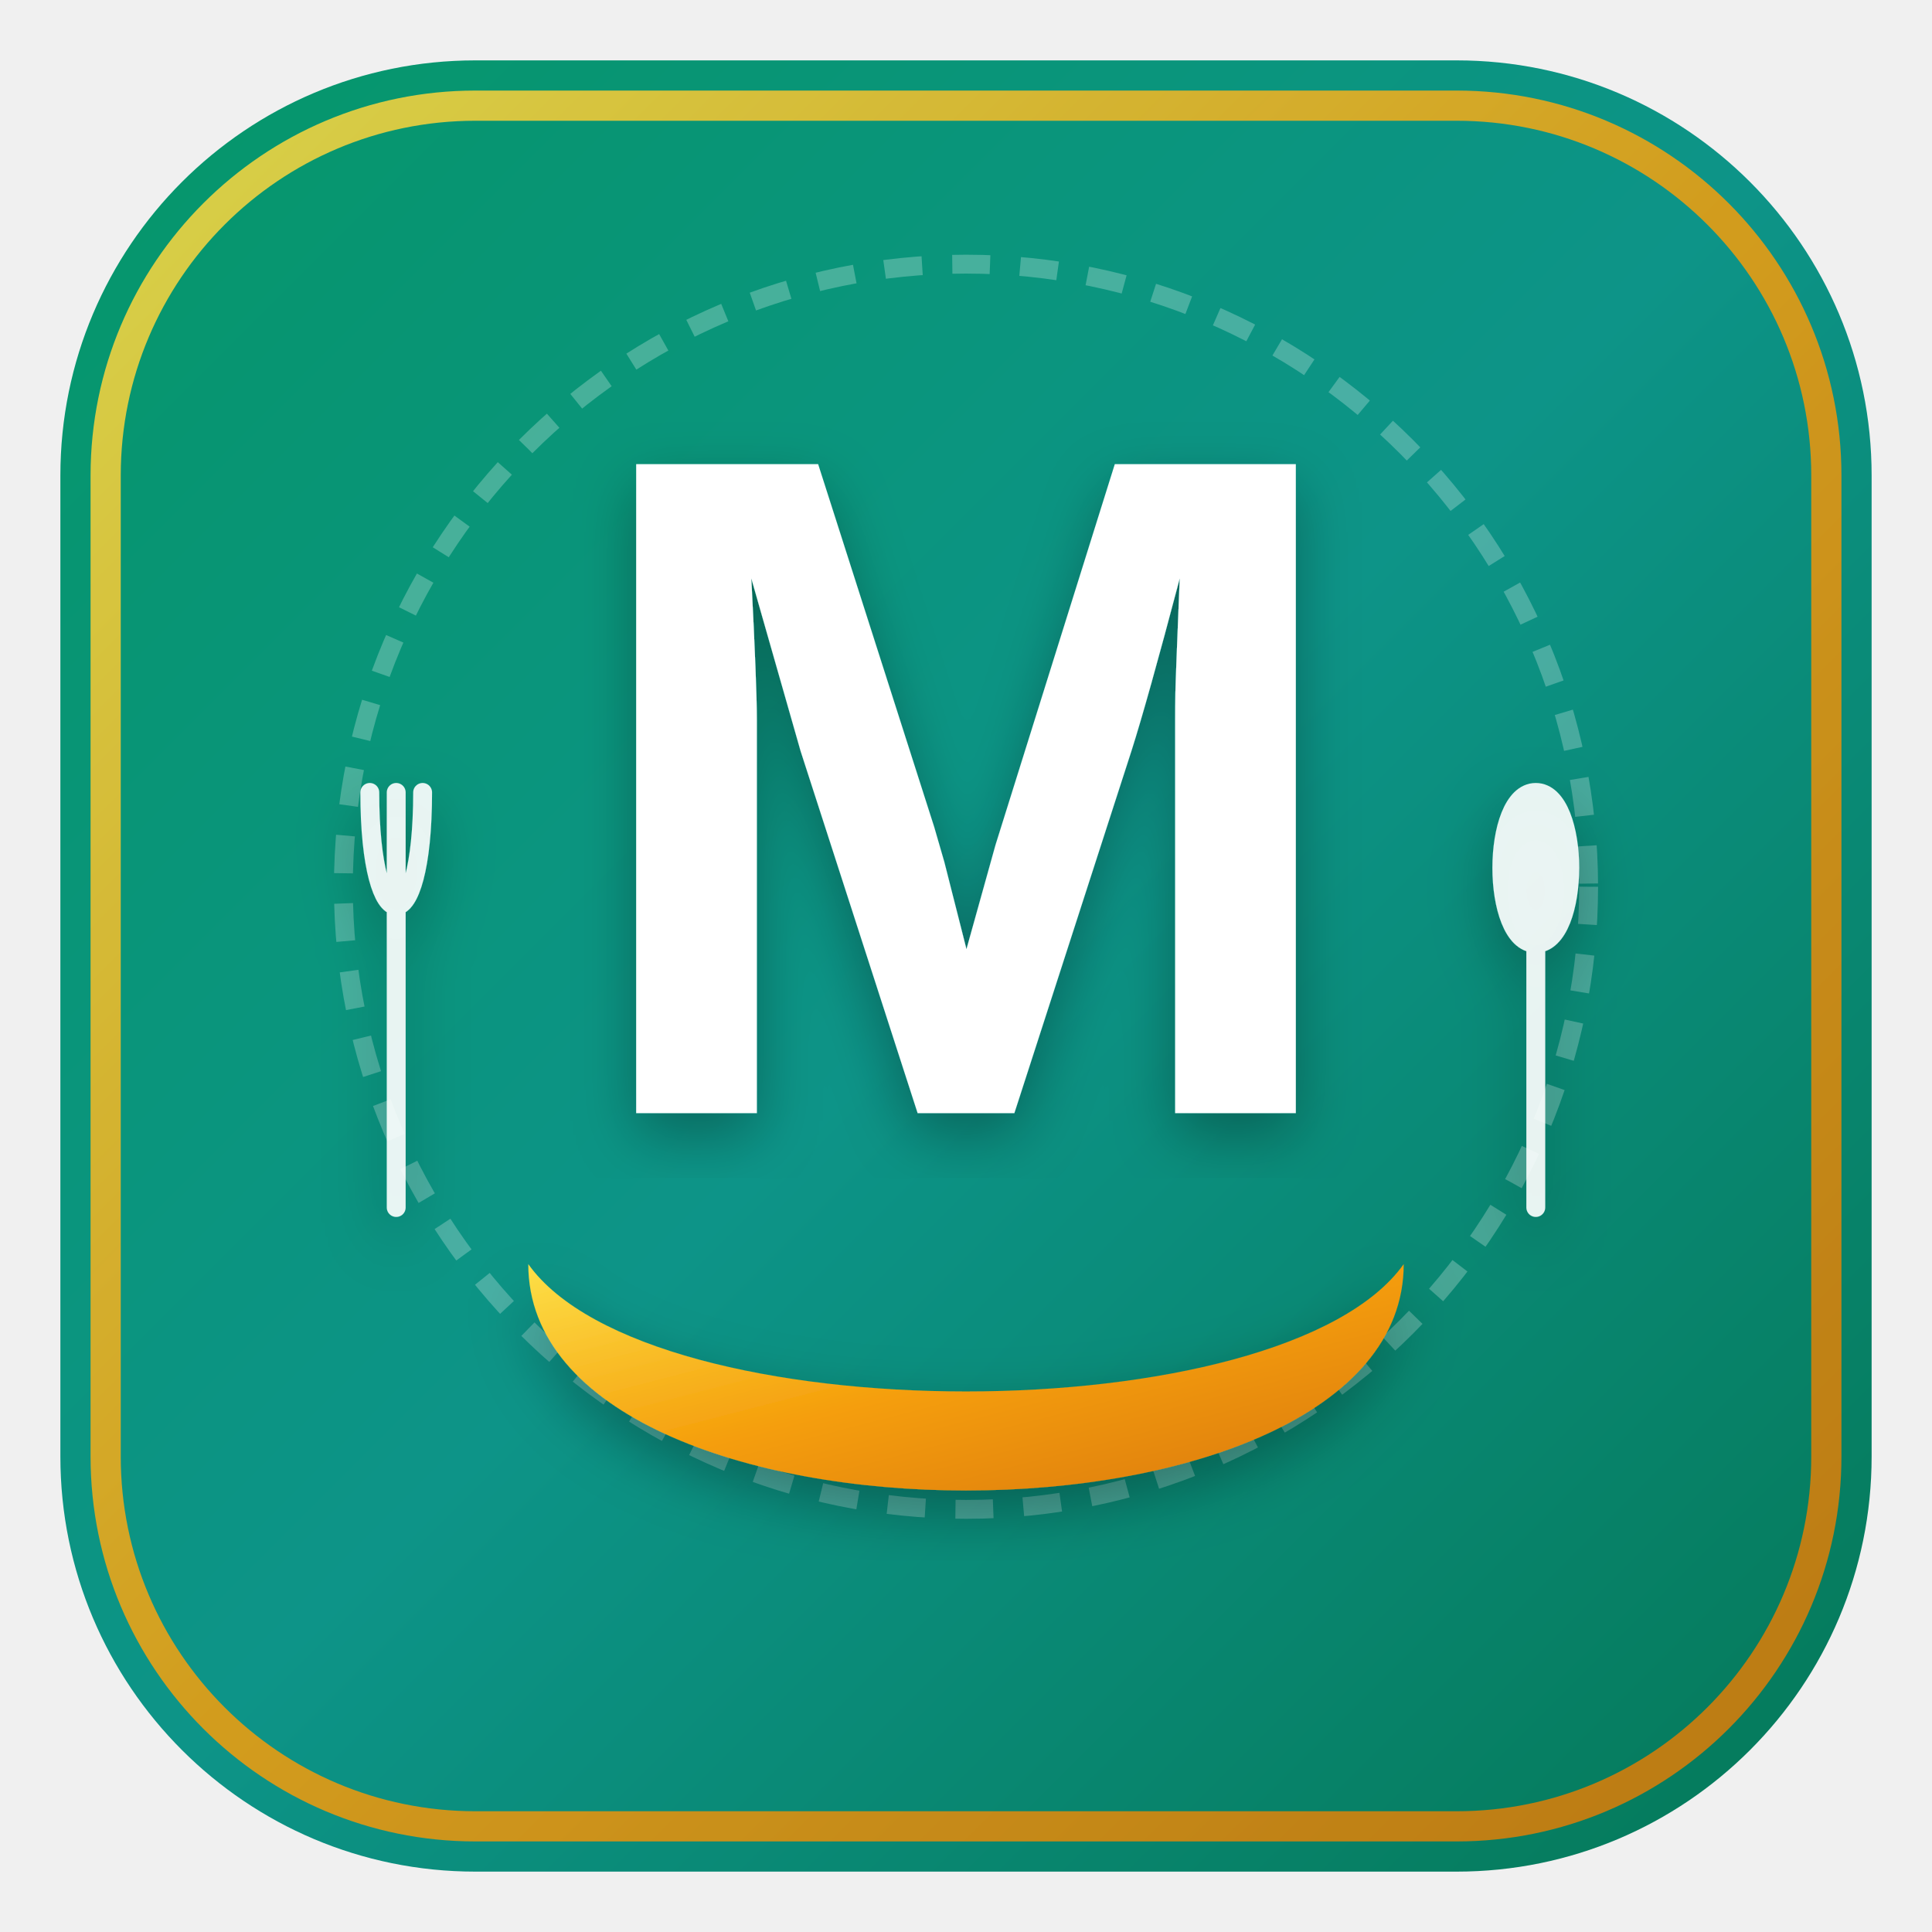
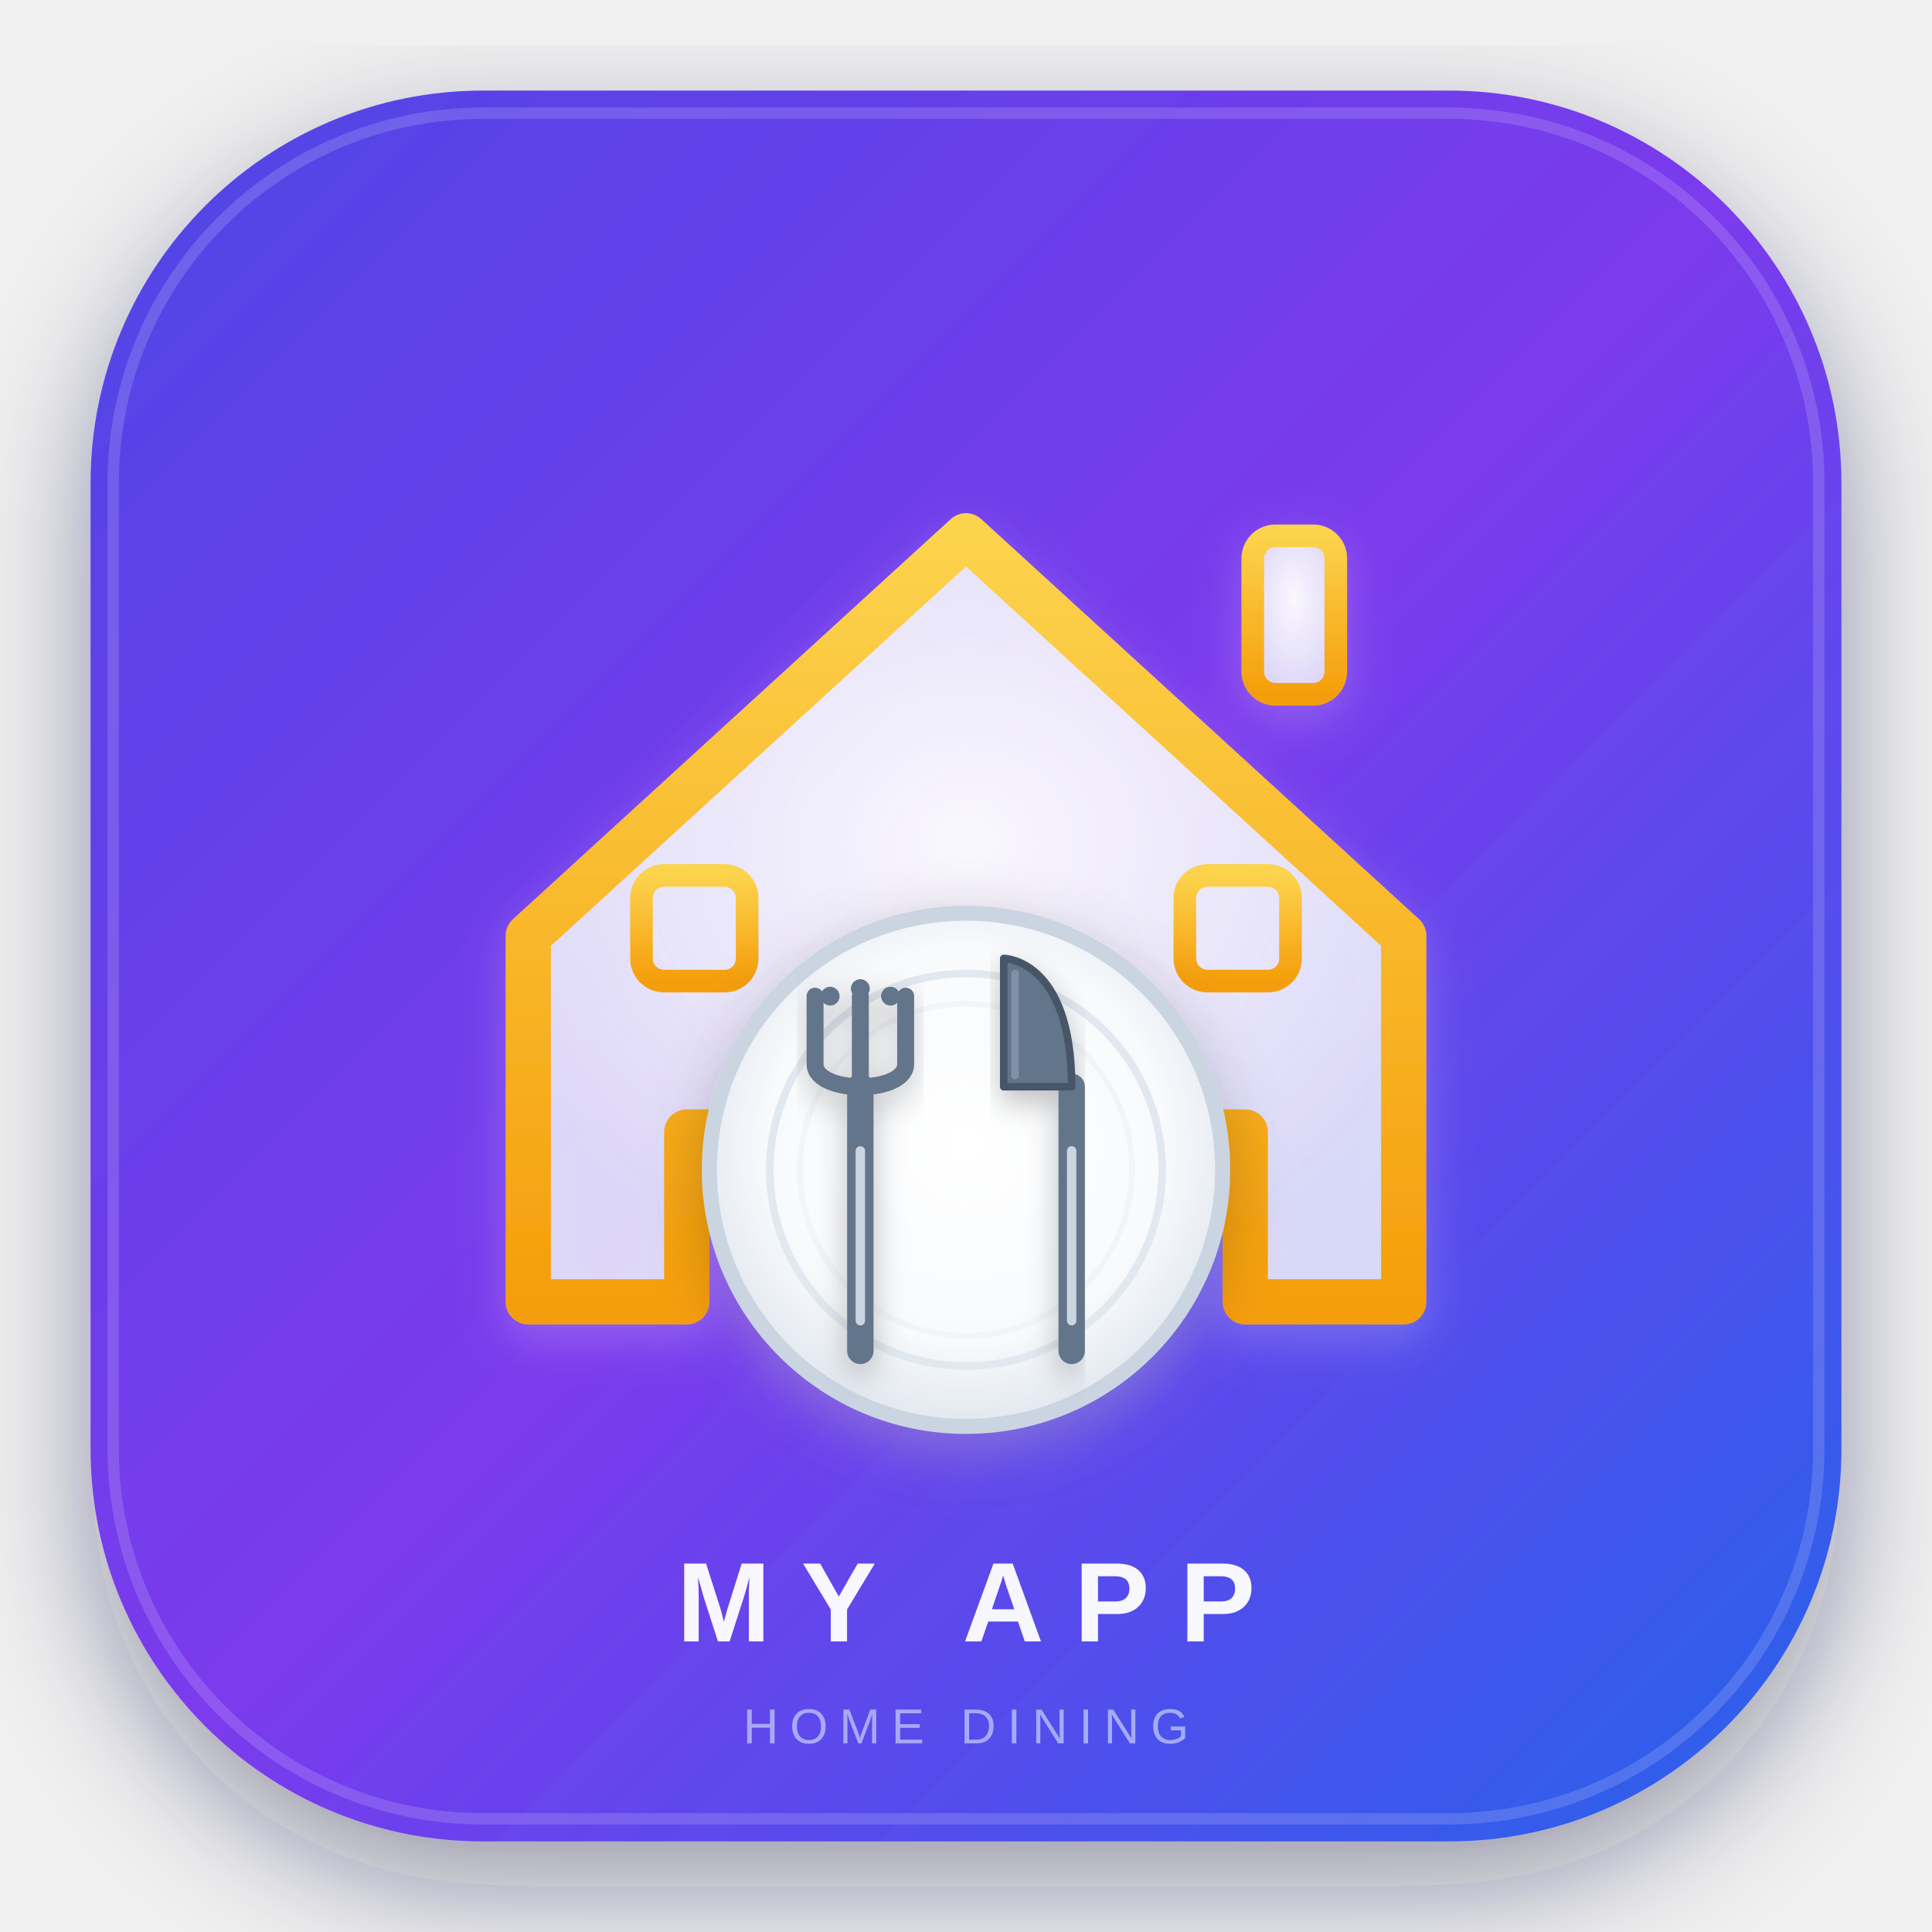
<svg xmlns="http://www.w3.org/2000/svg" viewBox="0 0 512 512" width="100%" height="100%">
  <defs>
-     <linearGradient id="bgGrad" x1="0%" y1="0%" x2="100%" y2="100%">
-       <stop offset="0%" stop-color="#059669" />
-       <stop offset="50%" stop-color="#0d9488" />
-       <stop offset="100%" stop-color="#047857" />
+     <linearGradient id="appBg" x1="0%" y1="0%" x2="100%" y2="100%">
+       <stop offset="0%" stop-color="#4f46e5" />
+       <stop offset="50%" stop-color="#7c3aed" />
+       <stop offset="100%" stop-color="#2563eb" />
    </linearGradient>
-     <linearGradient id="goldGrad" x1="0%" y1="0%" x2="100%" y2="100%">
-       <stop offset="0%" stop-color="#fde047" />
-       <stop offset="50%" stop-color="#f59e0b" />
-       <stop offset="100%" stop-color="#d97706" />
+     <linearGradient id="accentGold" x1="0%" y1="0%" x2="0%" y2="100%">
+       <stop offset="0%" stop-color="#fcd34d" />
+       <stop offset="100%" stop-color="#f59e0b" />
    </linearGradient>
-     <filter id="shadow" x="-10%" y="-10%" width="120%" height="120%">
-       <feDropShadow dx="0" dy="6" stdDeviation="8" flood-color="#000000" flood-opacity="0.3" />
+     <radialGradient id="whiteGlow" cx="50%" cy="40%" r="60%">
+       <stop offset="0%" stop-color="#ffffff" stop-opacity="0.95" />
+       <stop offset="100%" stop-color="#f1f5f9" stop-opacity="0.8" />
+     </radialGradient>
+     <radialGradient id="plateGrad" cx="50%" cy="45%" r="55%">
+       <stop offset="0%" stop-color="#ffffff" />
+       <stop offset="70%" stop-color="#f8fafc" />
+       <stop offset="100%" stop-color="#e2e8f0" />
+     </radialGradient>
+     <filter id="iconShadow" x="-20%" y="-20%" width="140%" height="140%">
+       <feDropShadow dx="0" dy="12" stdDeviation="16" flood-color="#1e1b4b" flood-opacity="0.4" />
+     </filter>
+     <filter id="innerGlow" x="-10%" y="-10%" width="120%" height="120%">
+       <feDropShadow dx="0" dy="4" stdDeviation="6" flood-color="#ffffff" flood-opacity="0.2" />
+     </filter>
+     <filter id="plateShadow" x="-20%" y="-20%" width="140%" height="140%">
+       <feDropShadow dx="0" dy="4" stdDeviation="8" flood-color="#000000" flood-opacity="0.2" />
+     </filter>
+     <filter id="cutleryShadow" x="-20%" y="-20%" width="140%" height="140%">
+       <feDropShadow dx="0" dy="3" stdDeviation="4" flood-color="#000000" flood-opacity="0.25" />
    </filter>
  </defs>
-   <rect x="16" y="16" width="480" height="480" rx="110" ry="110" fill="url(#bgGrad)" />
-   <rect x="28" y="28" width="456" height="456" rx="98" ry="98" fill="none" stroke="url(#goldGrad)" stroke-width="8" opacity="0.85" />
-   <circle cx="256" cy="235" r="165" fill="none" stroke="#FFFFFF" stroke-width="5" stroke-dasharray="10 8" opacity="0.25" />
-   <text x="256" y="295" font-family="Impact, Arial, Helvetica, sans-serif" font-weight="900" font-size="250" text-anchor="middle" fill="#FFFFFF" filter="url(#shadow)">M</text>
-   <g filter="url(#shadow)">
-     <path d="M 140 335 C 140 415, 372 415, 372 335 C 340 380, 172 380, 140 335 Z" fill="url(#goldGrad)" />
-     <path d="M 105 210 L 105 320 M 98 210 C 98 250, 112 250, 112 210 M 105 210 L 105 245" stroke="#FFFFFF" stroke-width="5" stroke-linecap="round" fill="none" opacity="0.9" />
-     <path d="M 407 210 C 395 210, 395 250, 407 250 C 419 250, 419 210, 407 210 Z M 407 250 L 407 320" stroke="#FFFFFF" stroke-width="5" stroke-linecap="round" fill="#FFFFFF" opacity="0.9" />
+   <rect x="24" y="24" width="464" height="464" rx="104" ry="104" fill="url(#appBg)" filter="url(#iconShadow)" />
+   <rect x="30" y="30" width="452" height="452" rx="98" ry="98" fill="none" stroke="#ffffff" stroke-width="3" opacity="0.15" />
+   <g filter="url(#innerGlow)">
+     <path d="       M 140 345       V 248       L 256 142       L 372 248       V 345       H 330       V 300       H 182       V 345       Z     " fill="url(#whiteGlow)" stroke="url(#accentGold)" stroke-width="12" stroke-linecap="round" stroke-linejoin="round" />
+     <path d="M 224 345 V 278 H 288 V 345" fill="none" stroke="url(#accentGold)" stroke-width="10" stroke-linecap="round" stroke-linejoin="round" />
+     <circle cx="278" cy="312" r="4" fill="url(#accentGold)" />
+     <rect x="170" y="232" width="28" height="28" rx="6" fill="none" stroke="url(#accentGold)" stroke-width="6" />
+     <line x1="184" y1="232" x2="184" y2="260" stroke="url(#accentGold)" stroke-width="4" />
+     <line x1="170" y1="246" x2="198" y2="246" stroke="url(#accentGold)" stroke-width="4" />
+     <rect x="314" y="232" width="28" height="28" rx="6" fill="none" stroke="url(#accentGold)" stroke-width="6" />
+     <line x1="328" y1="232" x2="328" y2="260" stroke="url(#accentGold)" stroke-width="4" />
+     <line x1="314" y1="246" x2="342" y2="246" stroke="url(#accentGold)" stroke-width="4" />
+     <rect x="332" y="142" width="22" height="42" rx="6" fill="url(#whiteGlow)" stroke="url(#accentGold)" stroke-width="6" />
+     <circle cx="256" cy="310" r="68" fill="url(#plateGrad)" stroke="#cbd5e1" stroke-width="4" filter="url(#plateShadow)" />
+     <circle cx="256" cy="310" r="52" fill="none" stroke="#e2e8f0" stroke-width="2" />
+     <circle cx="256" cy="310" r="44" fill="none" stroke="#f1f5f9" stroke-width="1.5" />
+     <g filter="url(#cutleryShadow)">
+       <line x1="228" y1="288" x2="228" y2="358" stroke="#64748b" stroke-width="7" stroke-linecap="round" />
+       <line x1="228" y1="305" x2="228" y2="350" stroke="#cbd5e1" stroke-width="2.5" stroke-linecap="round" />
+       <path d="M 216 264 V 282 C 216 290 240 290 240 282 V 264" fill="none" stroke="#64748b" stroke-width="4.5" stroke-linecap="round" />
+       <line x1="228" y1="264" x2="228" y2="288" stroke="#64748b" stroke-width="4.5" stroke-linecap="round" />
+       <circle cx="220" cy="264" r="2.5" fill="#64748b" />
+       <circle cx="228" cy="262" r="2.5" fill="#64748b" />
+       <circle cx="236" cy="264" r="2.5" fill="#64748b" />
+     </g>
+     <g filter="url(#cutleryShadow)">
+       <line x1="284" y1="288" x2="284" y2="358" stroke="#64748b" stroke-width="7" stroke-linecap="round" />
+       <line x1="284" y1="305" x2="284" y2="350" stroke="#cbd5e1" stroke-width="2.5" stroke-linecap="round" />
+       <path d="M 284 288 C 284 254 266 254 266 254 V 288 Z" fill="#64748b" stroke="#475569" stroke-width="2" stroke-linejoin="round" />
+       <path d="M 269 258 V 285" stroke="#94a3b8" stroke-width="2" stroke-linecap="round" opacity="0.6" />
+     </g>
  </g>
+   <text x="256" y="435" font-family="'Segoe UI', Arial, sans-serif" font-size="30" font-weight="700" fill="#ffffff" text-anchor="middle" letter-spacing="8" opacity="0.95">
+     MY APP
+   </text>
+   <text x="256" y="462" font-family="'Segoe UI', Arial, sans-serif" font-size="13" font-weight="400" fill="#c7d2fe" text-anchor="middle" letter-spacing="3" opacity="0.7">
+     HOME DINING
+   </text>
</svg>
